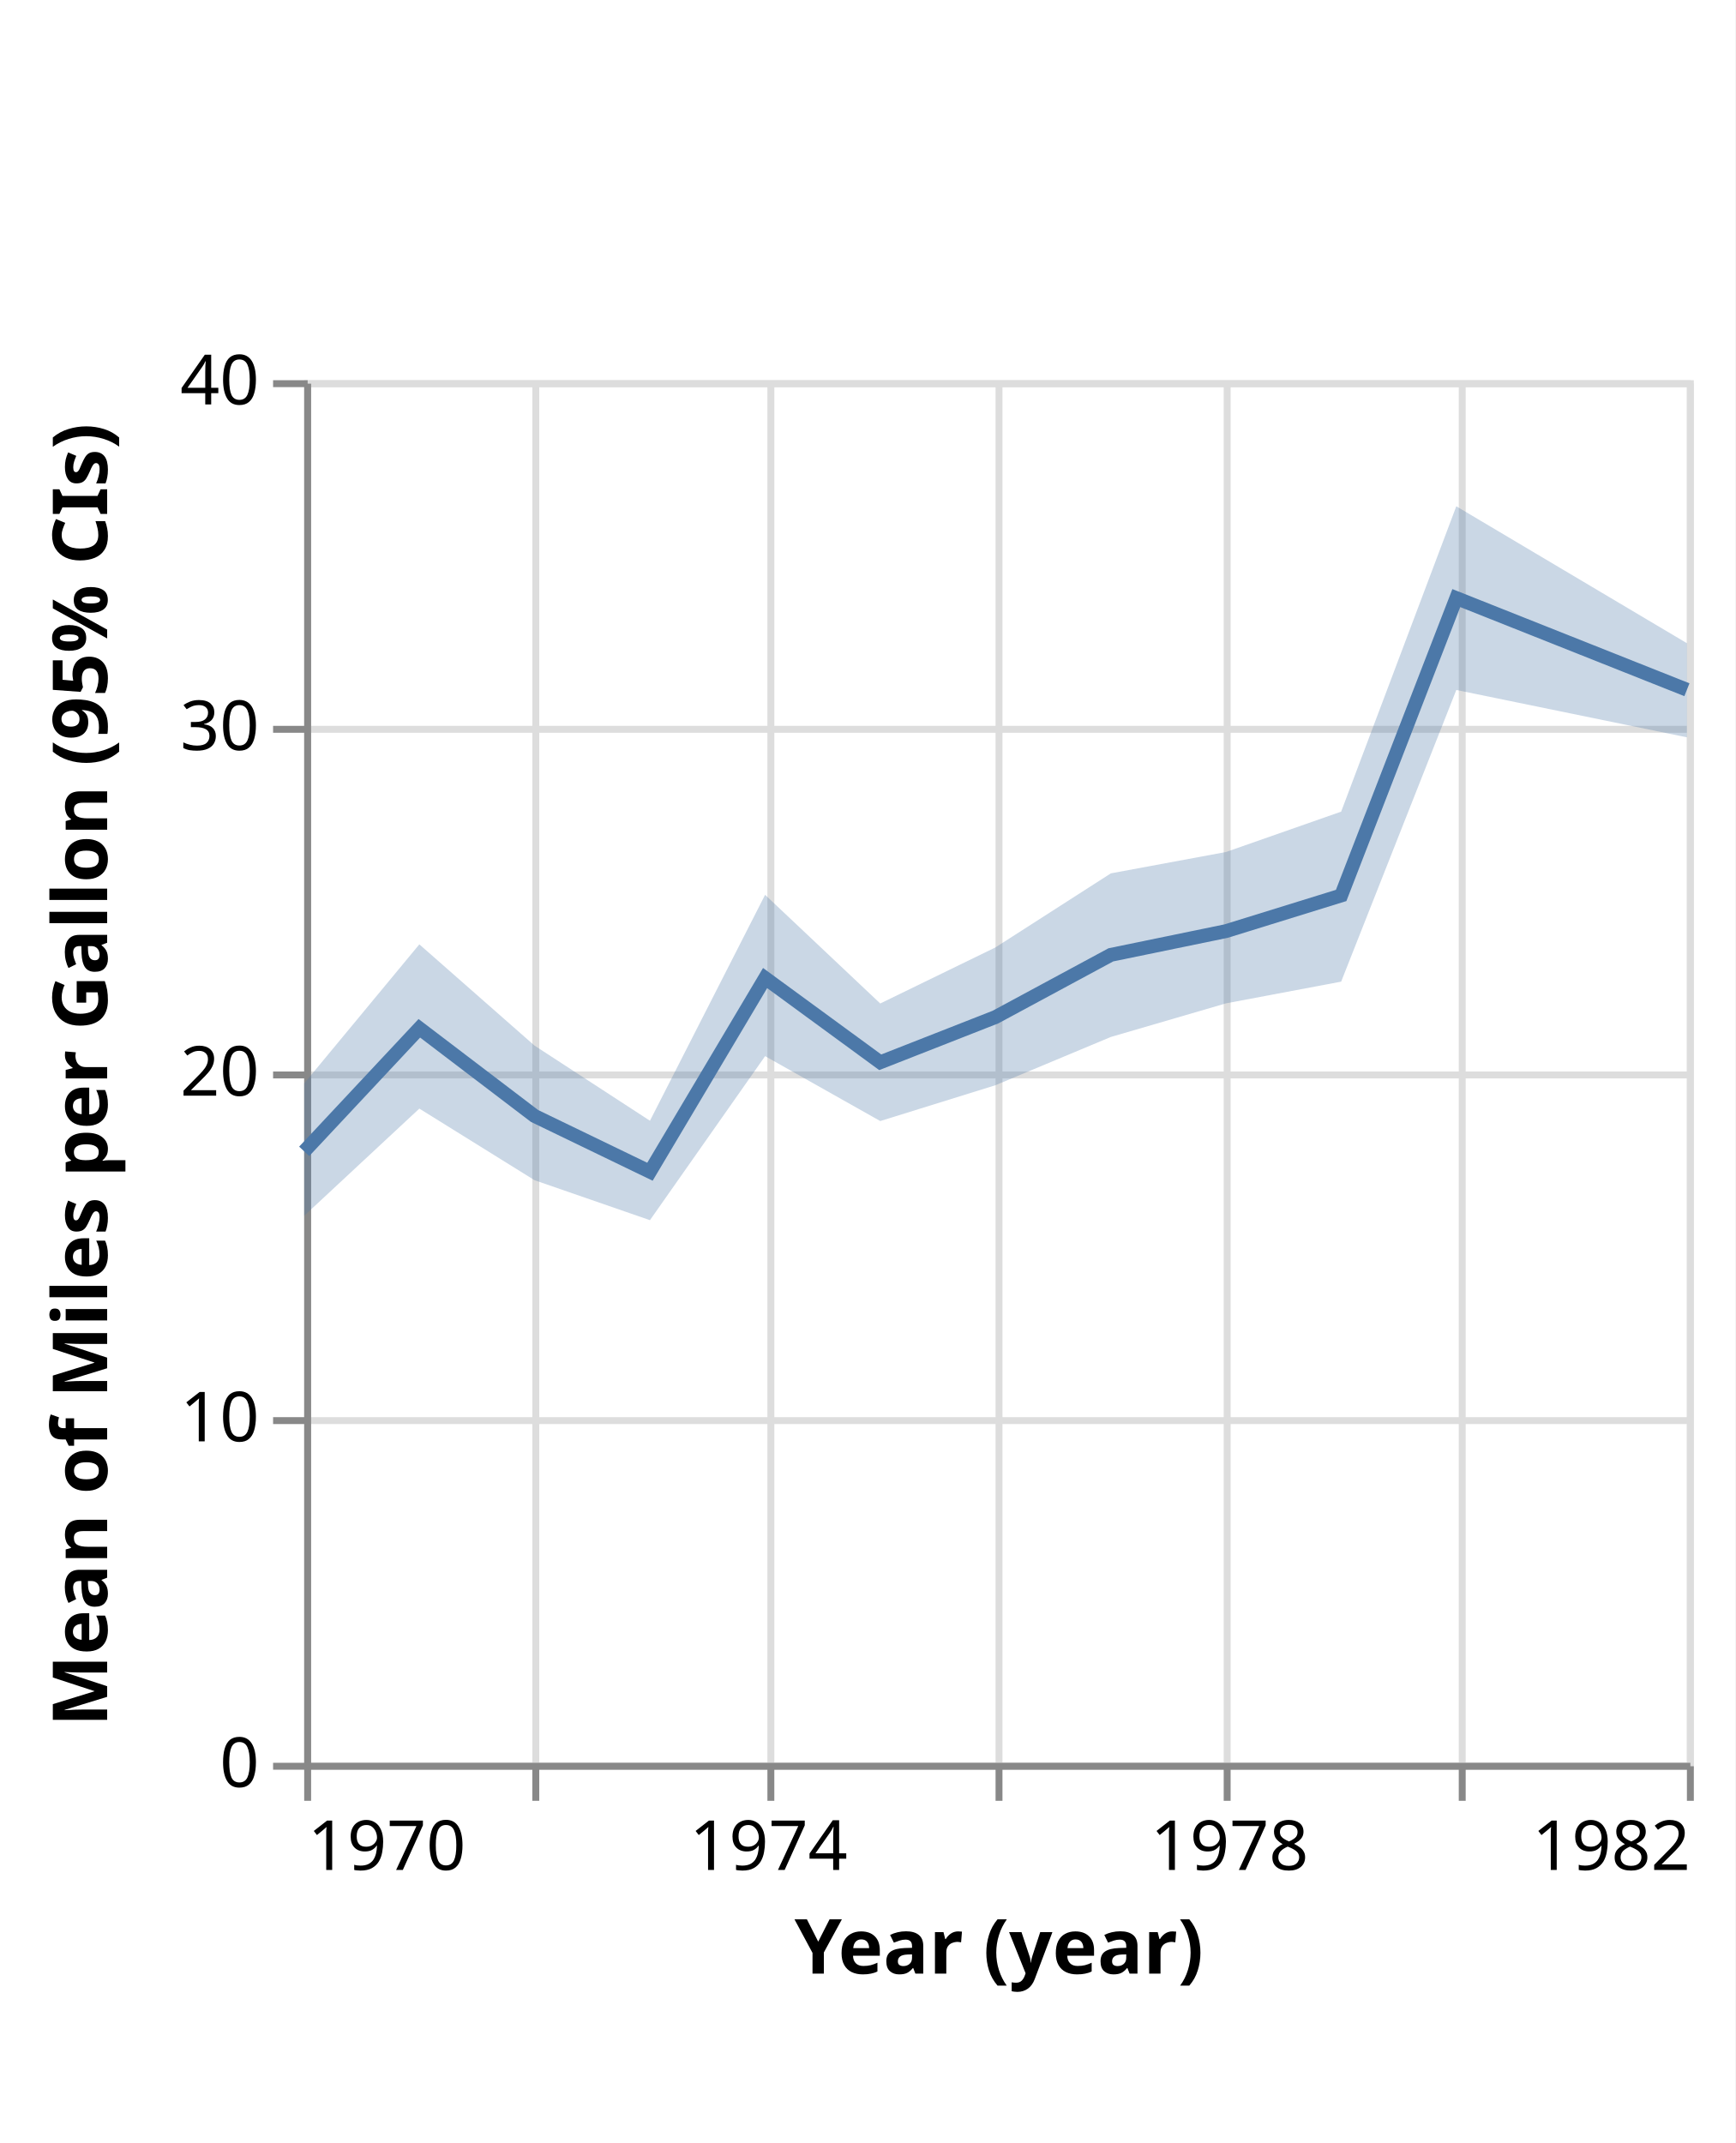
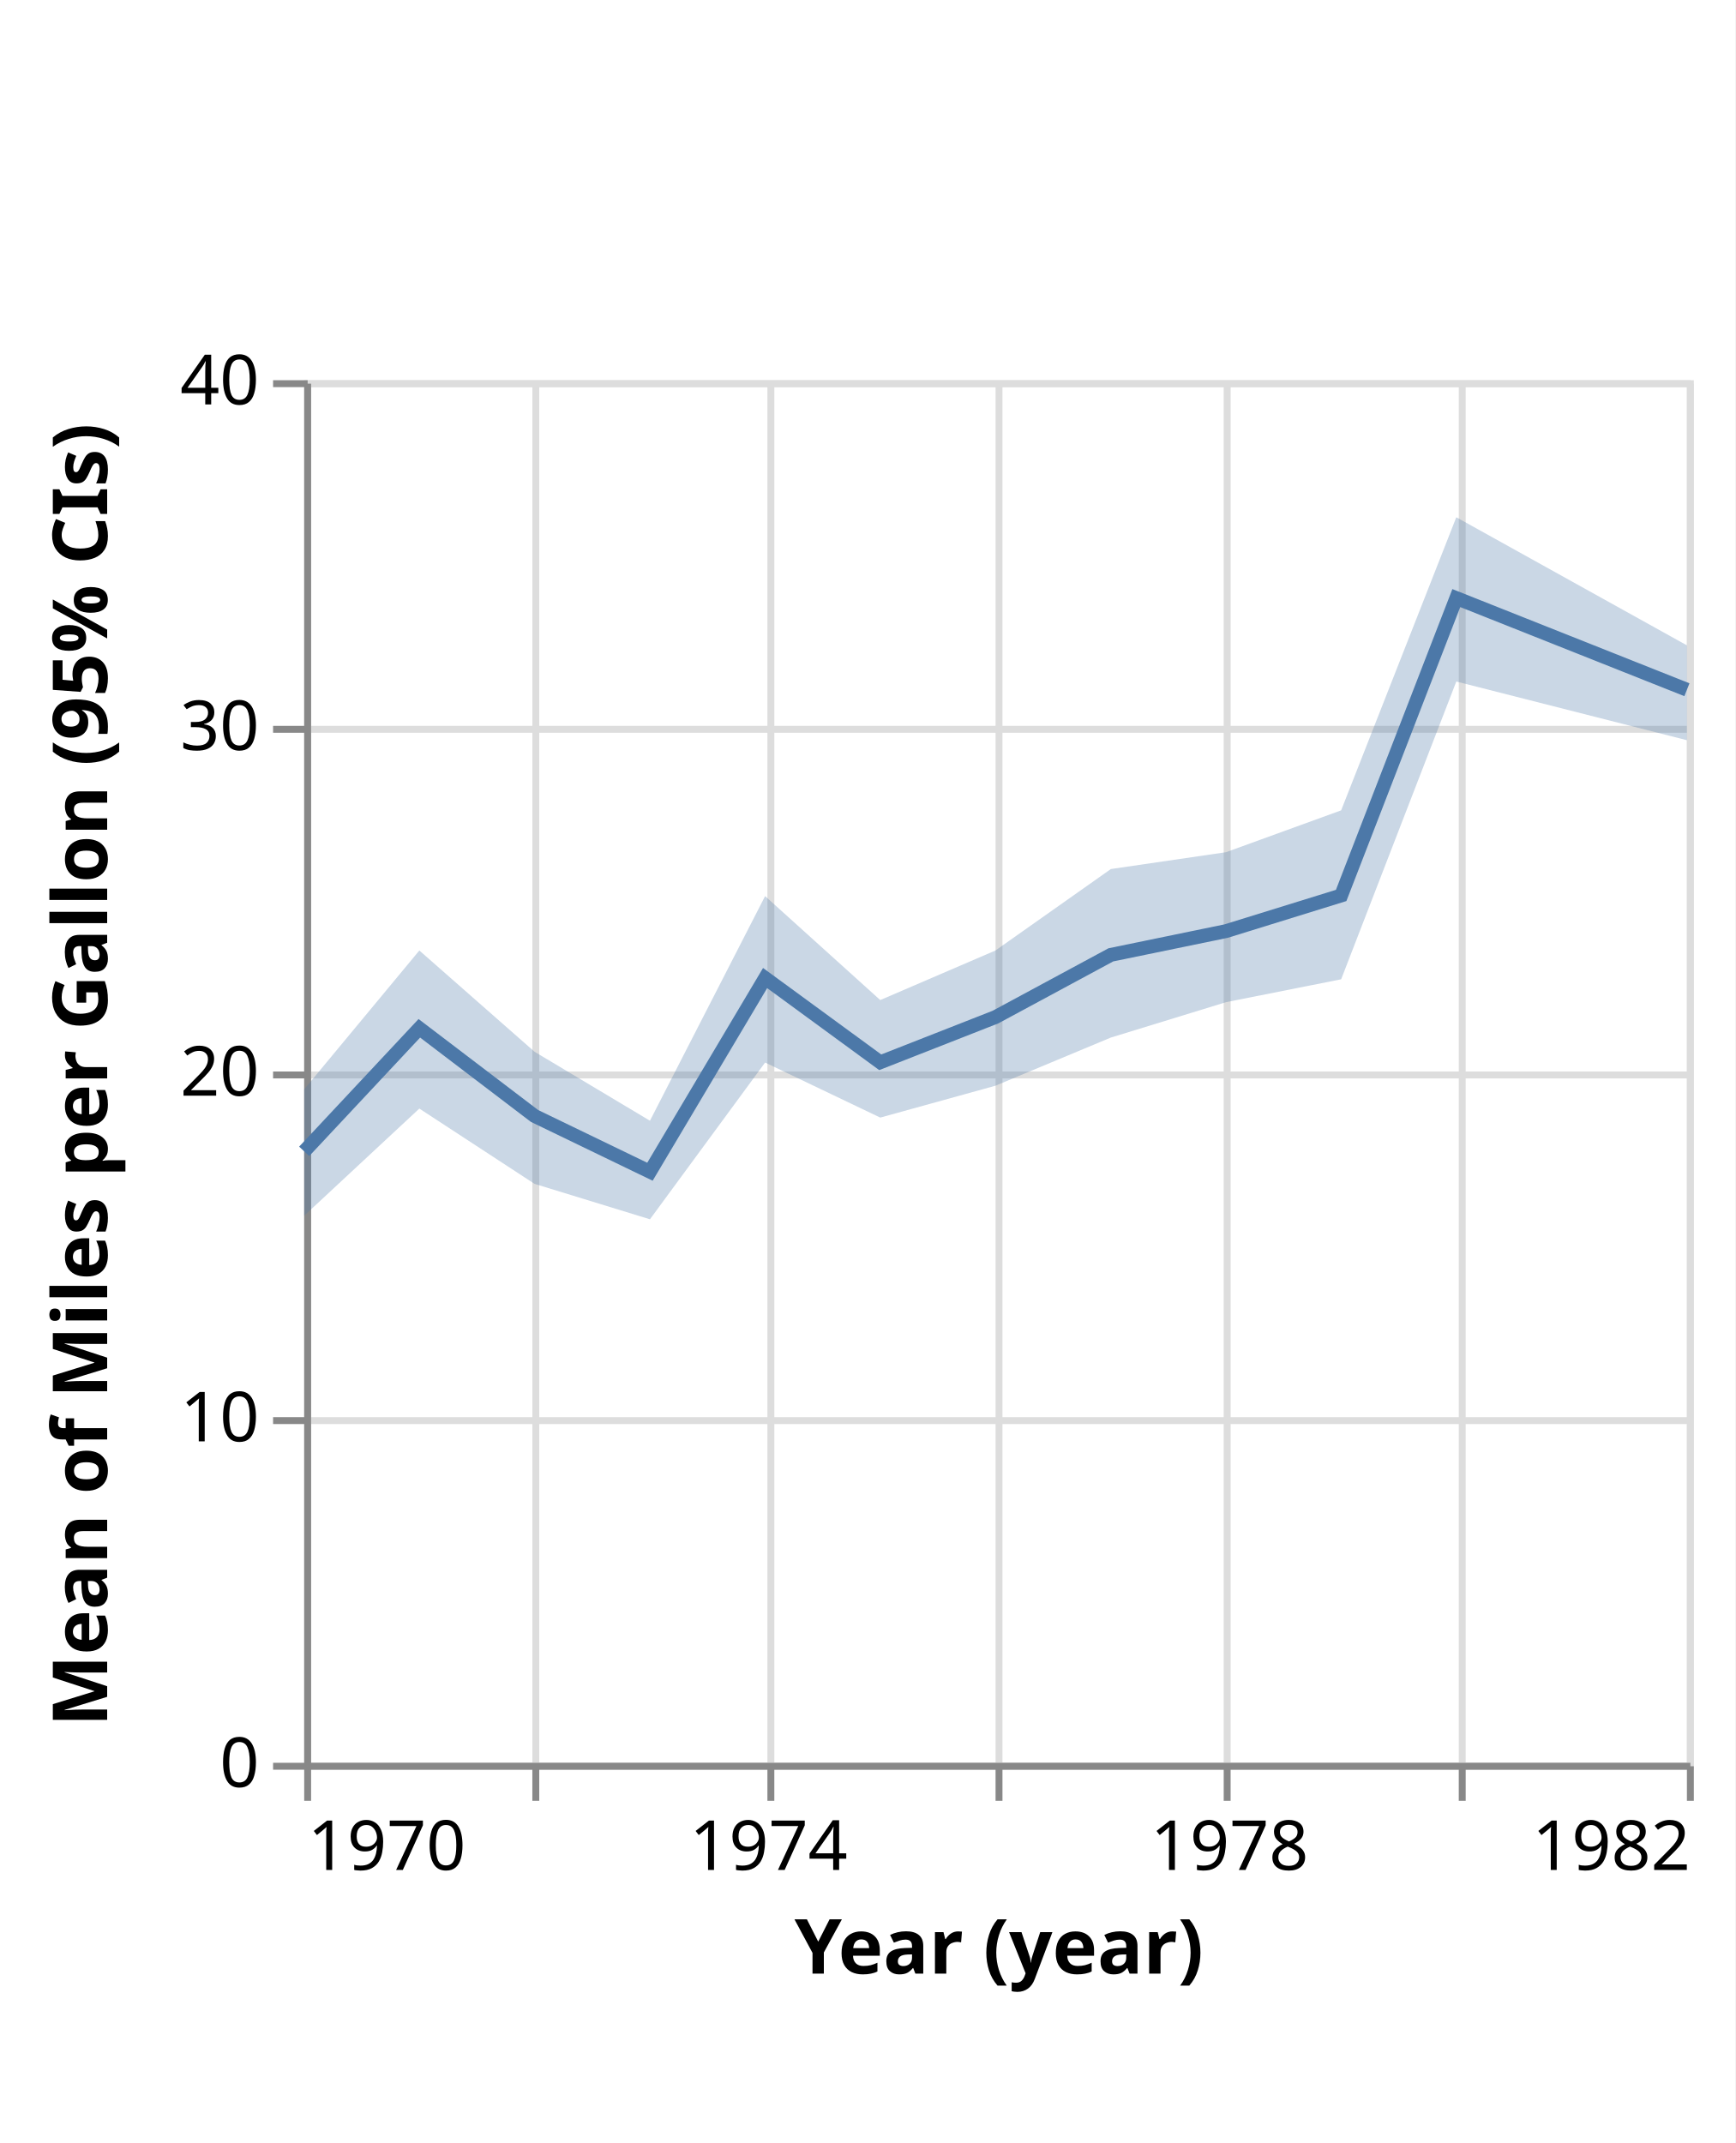
<svg xmlns="http://www.w3.org/2000/svg" version="1.1" class="marks" width="251" height="310" viewBox="0 0 251 310">
  <rect width="251" height="310" fill="white" />
  <g fill="none" stroke-miterlimit="10" transform="translate(44,55)">
    <g class="mark-group role-frame root" role="graphics-object" aria-roledescription="group mark container">
      <g transform="translate(0,0)">
        <path class="background" aria-hidden="true" d="M0.5,0.5h200v200h-200Z" stroke="#ddd" />
        <g>
          <g class="mark-group role-axis" aria-hidden="true">
            <g transform="translate(0.5,200.5)">
              <path class="background" aria-hidden="true" d="M0,0h0v0h0Z" pointer-events="none" />
              <g>
                <g class="mark-rule role-axis-grid" pointer-events="none">
                  <line transform="translate(0,-200)" x2="0" y2="200" stroke="#ddd" stroke-width="1" opacity="1" />
                  <line transform="translate(33,-200)" x2="0" y2="200" stroke="#ddd" stroke-width="1" opacity="1" />
                  <line transform="translate(67,-200)" x2="0" y2="200" stroke="#ddd" stroke-width="1" opacity="1" />
                  <line transform="translate(100,-200)" x2="0" y2="200" stroke="#ddd" stroke-width="1" opacity="1" />
                  <line transform="translate(133,-200)" x2="0" y2="200" stroke="#ddd" stroke-width="1" opacity="1" />
                  <line transform="translate(167,-200)" x2="0" y2="200" stroke="#ddd" stroke-width="1" opacity="1" />
                  <line transform="translate(200,-200)" x2="0" y2="200" stroke="#ddd" stroke-width="1" opacity="1" />
                </g>
              </g>
              <path class="foreground" aria-hidden="true" d="" pointer-events="none" display="none" />
            </g>
          </g>
          <g class="mark-group role-axis" aria-hidden="true">
            <g transform="translate(0.5,0.5)">
              <path class="background" aria-hidden="true" d="M0,0h0v0h0Z" pointer-events="none" />
              <g>
                <g class="mark-rule role-axis-grid" pointer-events="none">
                  <line transform="translate(0,200)" x2="200" y2="0" stroke="#ddd" stroke-width="1" opacity="1" />
                  <line transform="translate(0,150)" x2="200" y2="0" stroke="#ddd" stroke-width="1" opacity="1" />
                  <line transform="translate(0,100)" x2="200" y2="0" stroke="#ddd" stroke-width="1" opacity="1" />
                  <line transform="translate(0,50)" x2="200" y2="0" stroke="#ddd" stroke-width="1" opacity="1" />
                  <line transform="translate(0,0)" x2="200" y2="0" stroke="#ddd" stroke-width="1" opacity="1" />
                </g>
              </g>
              <path class="foreground" aria-hidden="true" d="" pointer-events="none" display="none" />
            </g>
          </g>
          <g class="mark-group role-axis" role="graphics-symbol" aria-roledescription="axis" aria-label="X-axis titled 'Year (year)' for a time scale with values from 1970 to 1982">
            <g transform="translate(0.5,200.5)">
              <path class="background" aria-hidden="true" d="M0,0h0v0h0Z" pointer-events="none" />
              <g>
                <g class="mark-rule role-axis-tick" pointer-events="none">
                  <line transform="translate(0,0)" x2="0" y2="5" stroke="#888" stroke-width="1" opacity="1" />
                  <line transform="translate(33,0)" x2="0" y2="5" stroke="#888" stroke-width="1" opacity="1" />
                  <line transform="translate(67,0)" x2="0" y2="5" stroke="#888" stroke-width="1" opacity="1" />
                  <line transform="translate(100,0)" x2="0" y2="5" stroke="#888" stroke-width="1" opacity="1" />
                  <line transform="translate(133,0)" x2="0" y2="5" stroke="#888" stroke-width="1" opacity="1" />
                  <line transform="translate(167,0)" x2="0" y2="5" stroke="#888" stroke-width="1" opacity="1" />
                  <line transform="translate(200,0)" x2="0" y2="5" stroke="#888" stroke-width="1" opacity="1" />
                </g>
                <g class="mark-text role-axis-label" pointer-events="none">
                  <text text-anchor="start" transform="translate(0,15)" font-family="sans-serif" font-size="10px" fill="#000" opacity="1">1970</text>
                  <text text-anchor="middle" transform="translate(33.31052,15)" font-family="sans-serif" font-size="10px" fill="#000" opacity="0">1972</text>
                  <text text-anchor="middle" transform="translate(66.66667,15)" font-family="sans-serif" font-size="10px" fill="#000" opacity="1">1974</text>
                  <text text-anchor="middle" transform="translate(99.97718,15)" font-family="sans-serif" font-size="10px" fill="#000" opacity="0">1976</text>
                  <text text-anchor="middle" transform="translate(133.3333,15)" font-family="sans-serif" font-size="10px" fill="#000" opacity="1">1978</text>
                  <text text-anchor="middle" transform="translate(166.6439,15)" font-family="sans-serif" font-size="10px" fill="#000" opacity="0">1980</text>
                  <text text-anchor="end" transform="translate(200,15)" font-family="sans-serif" font-size="10px" fill="#000" opacity="1">1982</text>
                </g>
                <g class="mark-rule role-axis-domain" pointer-events="none">
                  <line transform="translate(0,0)" x2="200" y2="0" stroke="#888" stroke-width="1" opacity="1" />
                </g>
                <g class="mark-text role-axis-title" pointer-events="none">
                  <text text-anchor="middle" transform="translate(100,30)" font-family="sans-serif" font-size="11px" font-weight="bold" fill="#000" opacity="1">Year (year)</text>
                </g>
              </g>
              <path class="foreground" aria-hidden="true" d="" pointer-events="none" display="none" />
            </g>
          </g>
          <g class="mark-group role-axis" role="graphics-symbol" aria-roledescription="axis" aria-label="Y-axis titled 'Mean of Miles per Gallon (95% CIs)' for a linear scale with values from 0 to 40">
            <g transform="translate(0.5,0.5)">
              <path class="background" aria-hidden="true" d="M0,0h0v0h0Z" pointer-events="none" />
              <g>
                <g class="mark-rule role-axis-tick" pointer-events="none">
                  <line transform="translate(0,200)" x2="-5" y2="0" stroke="#888" stroke-width="1" opacity="1" />
                  <line transform="translate(0,150)" x2="-5" y2="0" stroke="#888" stroke-width="1" opacity="1" />
                  <line transform="translate(0,100)" x2="-5" y2="0" stroke="#888" stroke-width="1" opacity="1" />
                  <line transform="translate(0,50)" x2="-5" y2="0" stroke="#888" stroke-width="1" opacity="1" />
                  <line transform="translate(0,0)" x2="-5" y2="0" stroke="#888" stroke-width="1" opacity="1" />
                </g>
                <g class="mark-text role-axis-label" pointer-events="none">
                  <text text-anchor="end" transform="translate(-7,203)" font-family="sans-serif" font-size="10px" fill="#000" opacity="1">0</text>
                  <text text-anchor="end" transform="translate(-7,153)" font-family="sans-serif" font-size="10px" fill="#000" opacity="1">10</text>
                  <text text-anchor="end" transform="translate(-7,103)" font-family="sans-serif" font-size="10px" fill="#000" opacity="1">20</text>
                  <text text-anchor="end" transform="translate(-7,53)" font-family="sans-serif" font-size="10px" fill="#000" opacity="1">30</text>
                  <text text-anchor="end" transform="translate(-7,3)" font-family="sans-serif" font-size="10px" fill="#000" opacity="1">40</text>
                </g>
                <g class="mark-rule role-axis-domain" pointer-events="none">
                  <line transform="translate(0,200)" x2="0" y2="-200" stroke="#888" stroke-width="1" opacity="1" />
                </g>
                <g class="mark-text role-axis-title" pointer-events="none">
                  <text text-anchor="middle" transform="translate(-27,100) rotate(-90) translate(0,-2)" font-family="sans-serif" font-size="11px" font-weight="bold" fill="#000" opacity="1">Mean of Miles per Gallon (95% CIs)</text>
                </g>
              </g>
              <path class="foreground" aria-hidden="true" d="" pointer-events="none" display="none" />
            </g>
          </g>
          <g class="mark-area role-mark layer_0_layer_0_marks" role="graphics-object" aria-roledescription="area mark container">
-             <path aria-label="Year (year): Jan 01, 1970; Mean of Miles per Gallon (95% CIs): 15.825862069; upper_Miles_per_Gallon: 19.6560344828; Ci1 of Miles_per_Gallon: 19.6560344828; Ci0 of Miles_per_Gallon: 15.825862069; Mean of Miles_per_Gallon: 17.6896551724" role="graphics-symbol" aria-roledescription="errorband" d="M0,120.871L16.655,105.366L33.311,115.723L50.011,121.506L66.667,97.778L83.322,107.167L99.977,101.987L116.678,95.002L133.333,90.141L149.989,87.001L166.644,44.81L200,51.659L200,38.046L166.644,18.238L149.989,62.41L133.333,68.248L116.678,71.337L99.977,82.055L83.322,90.163L66.667,74.444L50.011,107.125L33.311,96.25L16.655,81.607L0,101.72Z" fill="#4c78a8" opacity="0.3" />
+             <path aria-label="Year (year): Jan 01, 1970; Mean of Miles per Gallon (95% CIs): 15.8275862069; upper_Miles_per_Gallon: 19.4844827586; Ci1 of Miles_per_Gallon: 19.4844827586; Ci0 of Miles_per_Gallon: 15.8275862069; Mean of Miles_per_Gallon: 17.6896551724" role="graphics-symbol" aria-roledescription="errorband" d="M0,120.862L16.655,105.362L33.311,116.25L50.011,121.378L66.667,98.704L83.322,106.667L99.977,102.059L116.678,95.089L133.333,89.973L149.989,86.66L166.644,43.587L200,52.076L200,38.356L166.644,19.826L149.989,62.222L133.333,68.277L116.678,70.714L99.977,82.5L83.322,89.667L66.667,74.63L50.011,107.122L33.311,97.138L16.655,82.496L0,102.578Z" fill="#4c78a8" opacity="0.3" />
          </g>
          <g class="mark-line role-mark layer_1_marks" role="graphics-object" aria-roledescription="line mark container">
            <path aria-label="Year (year): 1970; Mean of Miles_per_Gallon: 17.6896551724" role="graphics-symbol" aria-roledescription="line mark" d="M0,111.552L16.655,93.75L33.311,106.429L50.011,114.5L66.667,86.481L83.322,98.667L99.977,92.132L116.678,83.125L133.333,79.694L149.989,74.534L166.644,31.517L200,44.775" stroke="#4c78a8" stroke-width="2" />
          </g>
        </g>
        <path class="foreground" aria-hidden="true" d="" display="none" />
      </g>
    </g>
  </g>
</svg>
